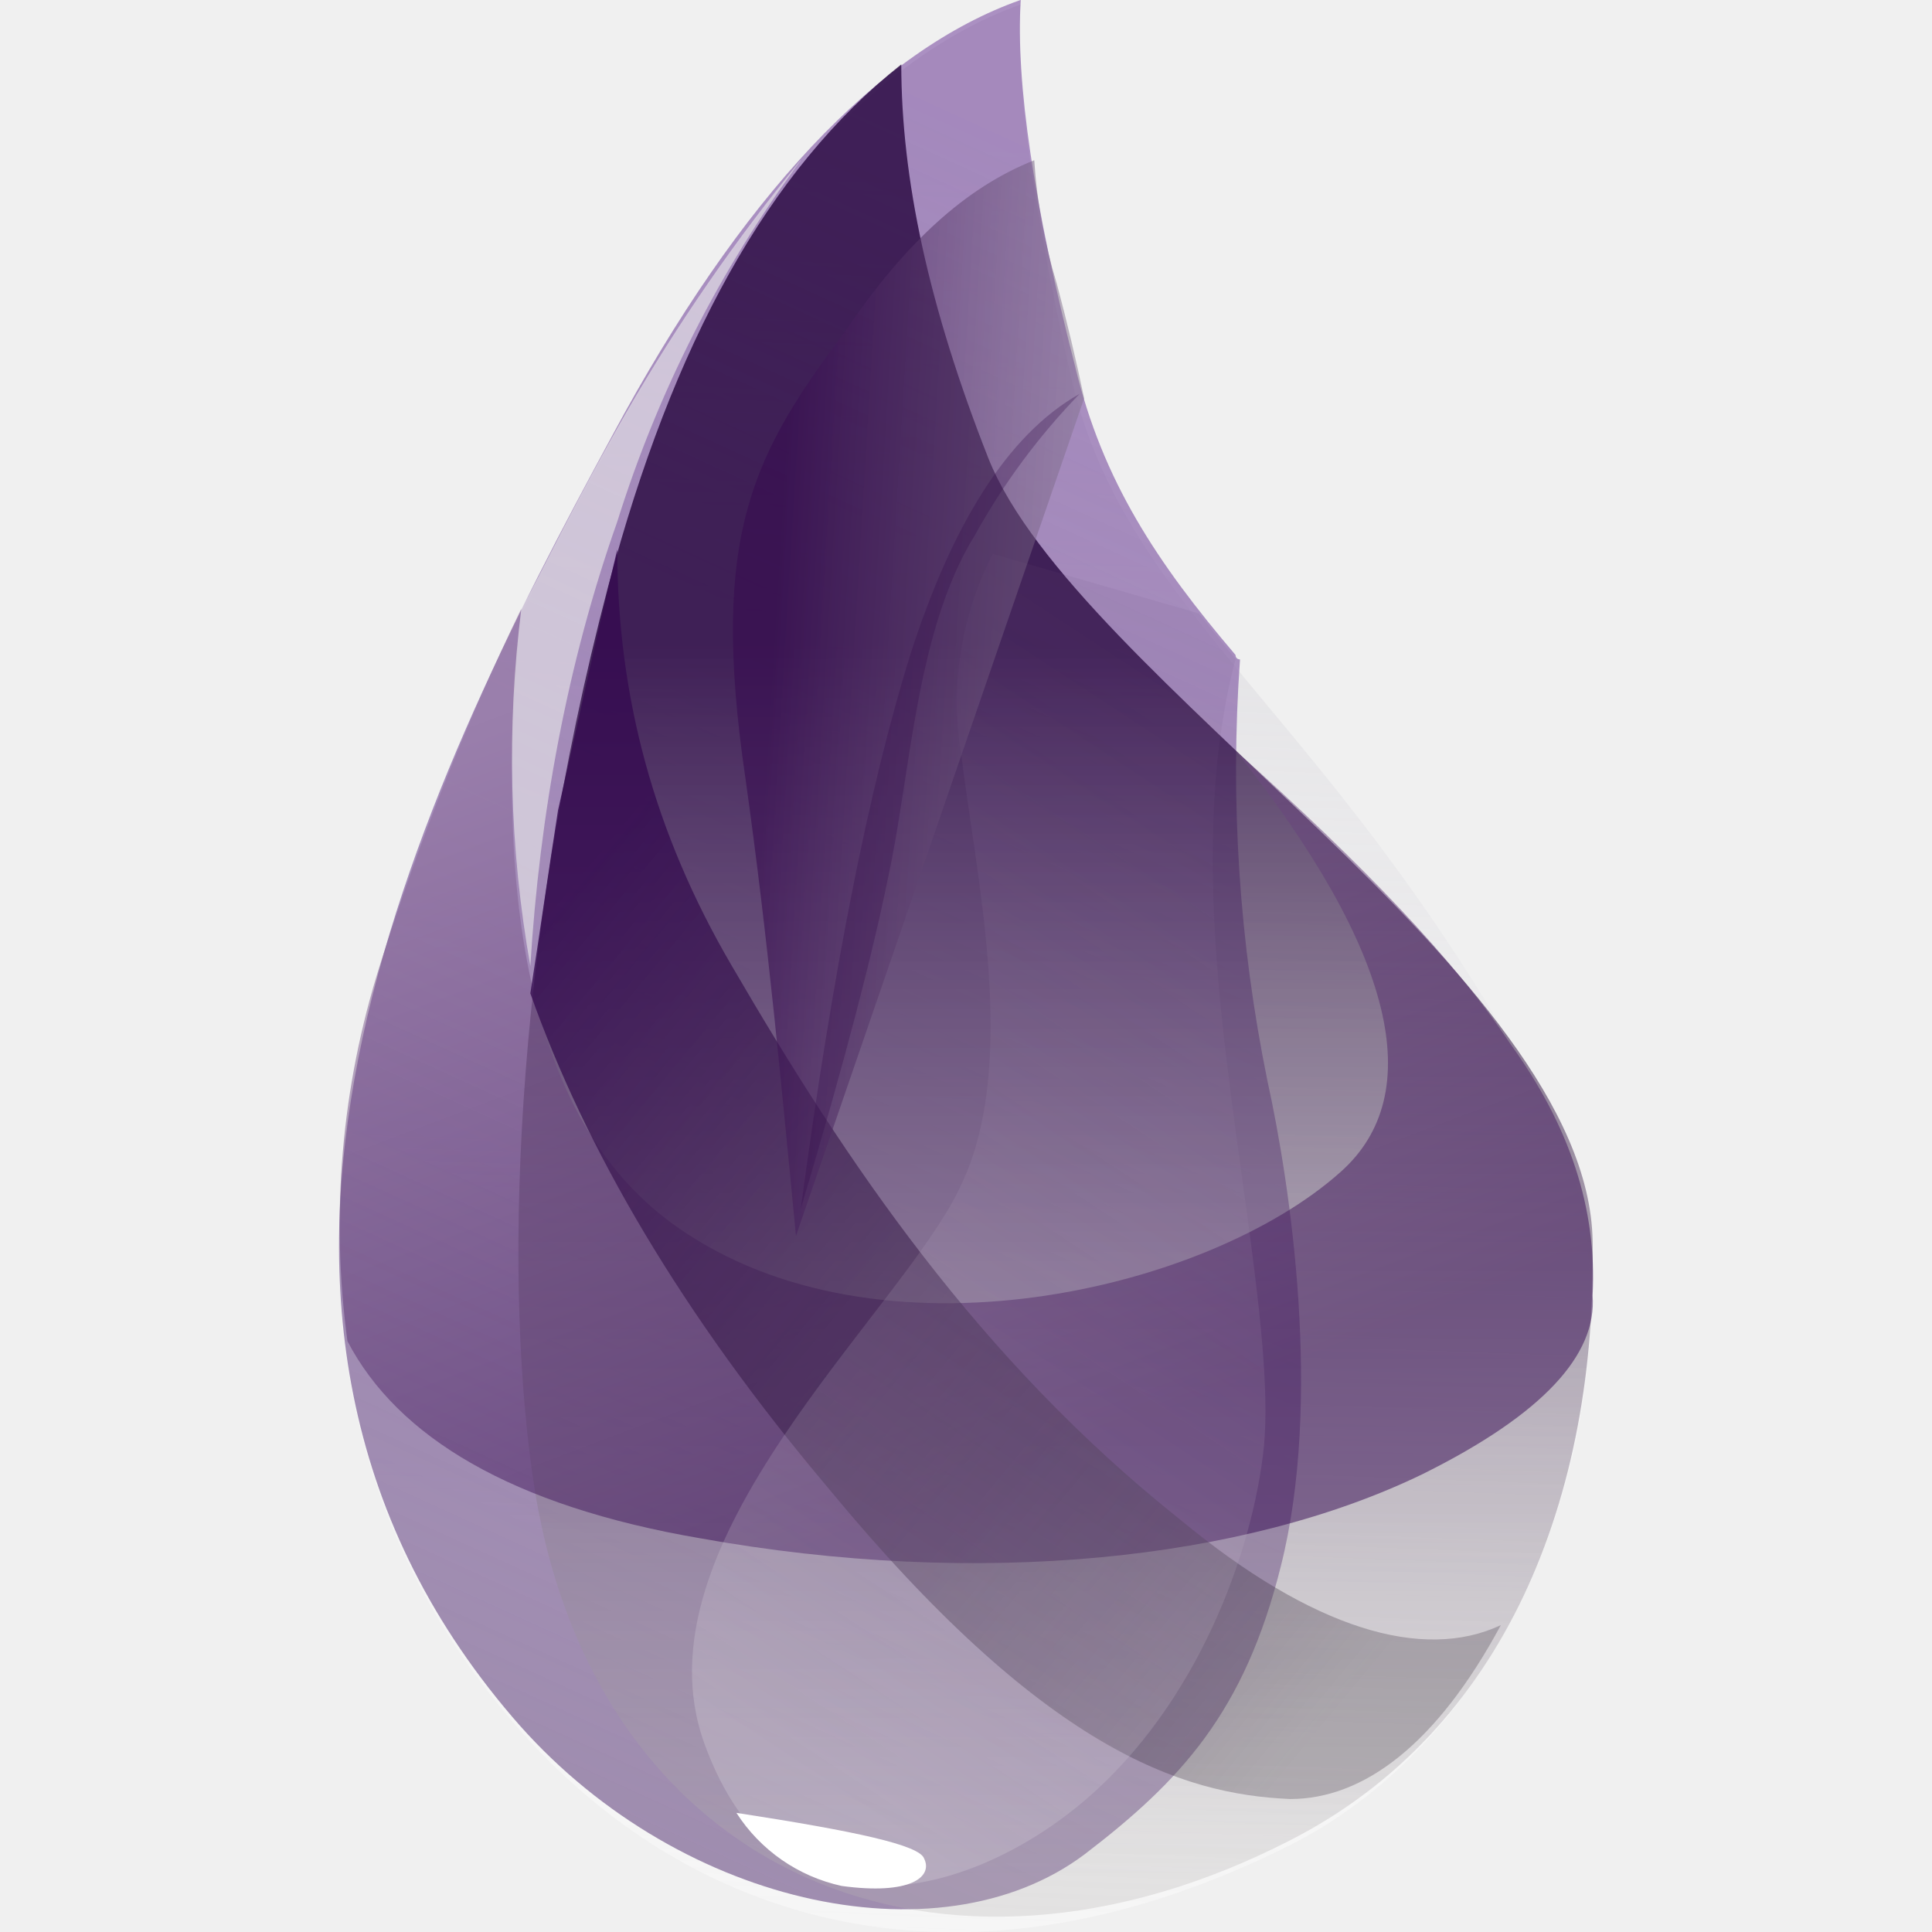
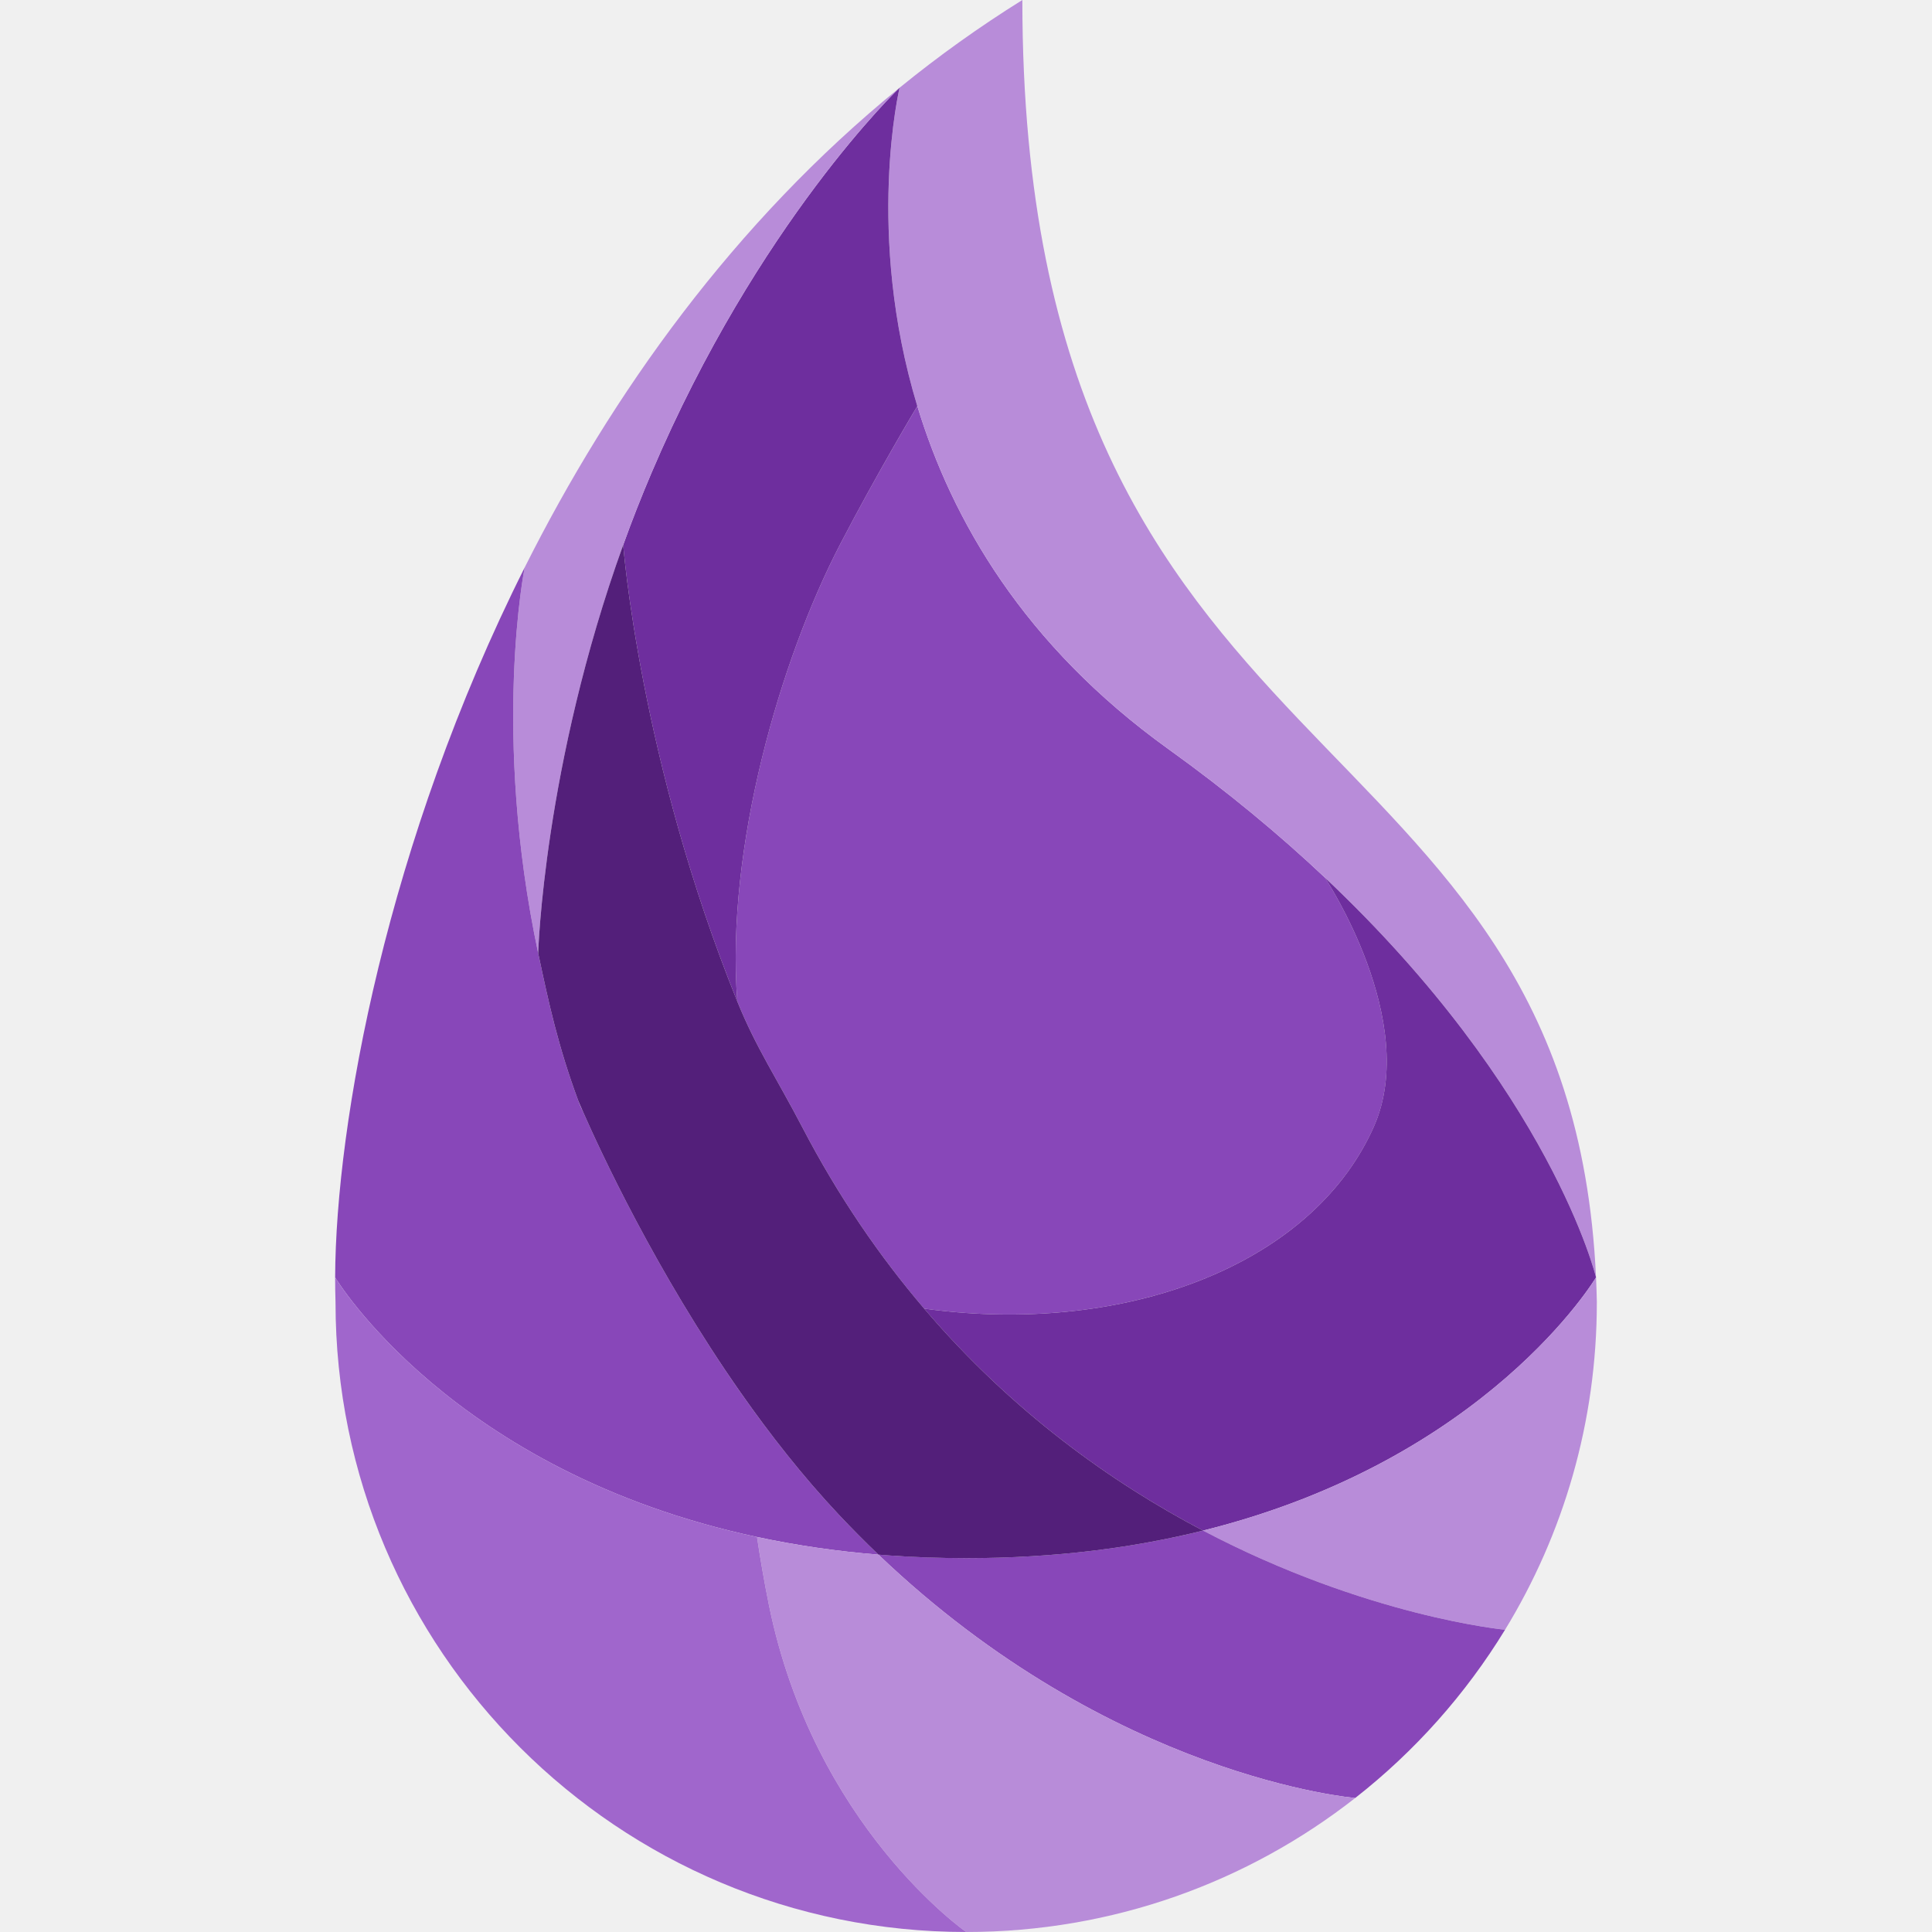
<svg xmlns="http://www.w3.org/2000/svg" fill="none" viewBox="0 0 600 600">
-   <path fill="url(#devicon-elixir-icon-7-a)" fill-rule="evenodd" d="M316.9 1.4c-44.1 15.7-85.3 61.1-126.6 135C129.2 248.9 51 408 159.1 534.6c49.7 58.3 133.6 92.4 241.6 38.4 86.8-44 112.3-170.7 79.6-229C415 221.8 349.6 192 332.5 116.6 321 65.4 315.5 27 316.9 1.4" clip-rule="evenodd" />
-   <path fill="url(#devicon-elixir-icon-8-b)" fill-rule="evenodd" d="M316.9 0C272.8 15.6 230 61.1 190.3 135 129.2 247.5 51 406.7 159.1 533.2c49.7 58.3 132.2 76.8 177.7 42.7 29.8-22.8 49.7-44.1 61-89.6 12.9-51.2 3-118-4.2-150.7a482 482 0 0 1-8.5-130.8s-1.4 0-1.4-1.4c-24.2-28.4-41.3-54-49.8-89.6C321.1 64 315.4 25.6 317 0" clip-rule="evenodd" />
-   <path fill="url(#devicon-elixir-icon-9-c)" fill-rule="evenodd" d="M279.9 20c-41.2 32.6-71 86.6-91 162-29.9 113.7-32.7 219-22.7 281.5C186 582.9 292.7 627 400.7 571.5c66.8-34.1 95.3-106.6 93.9-186.2-1.5-82.5-160.7-174.9-187.7-243.1-18.5-47-27-86.7-27-122.3" clip-rule="evenodd" />
-   <path fill="url(#devicon-elixir-icon-10-d)" fill-rule="evenodd" d="M383.7 233.1c49.7 62.6 59.7 106.7 32.7 130.8-41.3 37-143.6 61.2-206.2 17.1-42.6-29.9-58.3-93.8-48.3-192a818 818 0 0 0-44 111 268 268 0 0 0-10 116.5c15.6 29.9 51.2 51.2 109.4 61.2 86.8 15.6 169.2 7 224.7-20 37-18.4 54-36.9 52.6-55.4 1.4-27-7.1-52.6-25.6-78.2-17-25.6-45.5-55.4-85.3-91" clip-rule="evenodd" />
-   <path fill="url(#devicon-elixir-icon-11-e)" fill-rule="evenodd" d="M191.7 170.6c0 45.5 11.4 88.1 35.6 129.4 35.5 61 76.7 122.2 139.3 172 41.2 34.1 75.4 44 99.5 32.7-19.9 37-42.6 54-65.4 54-34-1.4-76.7-15.6-143.6-96.7-45.5-54-75.3-105.2-92.4-153.5 2.9-18.5 5.7-38.4 8.6-56.9 4.2-18.4 10-45.5 18.4-81" clip-rule="evenodd" />
-   <path fill="url(#devicon-elixir-icon-12-f)" fill-rule="evenodd" d="M298.4 233.1c4.2 37 18.5 96.7 0 135.1C279.9 408 196 479.1 218.8 541.6c22.7 62.6 79.6 48.4 115.1 20 35.6-28.5 54-75.4 58.3-109.5 4.3-32.7-10-96.7-14.2-152.1-2.9-37-1.4-68.3 5.7-95.3l-11.4-14.2-64-18.5a101 101 0 0 0-10 61.1" clip-rule="evenodd" />
-   <path fill="url(#devicon-elixir-icon-13-g)" fill-rule="evenodd" d="M321.1 49.8c-21.3 8.5-39.8 25.5-58.3 52.6-28.4 38.3-42.6 62.5-31.3 139.3 7.2 51.2 11.4 98 15.7 142.1l89.5-260.1a669 669 0 0 0-8.5-35.6 167 167 0 0 1-7-38.3" clip-rule="evenodd" />
-   <path fill="#330A4C" fill-opacity=".3" fill-rule="evenodd" d="M335.3 122.3c-22.7 12.8-39.8 41.2-52.6 81-12.8 41.2-24.1 98-34 172 14.1-47 22.7-81 27-102.3 7-31.3 8.5-76.8 27-106.7a208 208 0 0 1 32.6-44" clip-rule="evenodd" />
-   <path fill="#fff" fill-rule="evenodd" d="M228.7 563c37 5.7 56.9 10 58.3 14.2 2.8 5.7-4.3 11.4-25.6 8.5a52 52 0 0 1-32.7-22.7" clip-rule="evenodd" />
-   <path fill="#EDEDED" fill-opacity=".6" fill-rule="evenodd" d="M248.6 49.8a588 588 0 0 0-54 78.1c-15.6 27-25.6 48.4-32.7 61.2a370 370 0 0 0 2.8 110.9c2.9-47 11.4-93.9 27-138a378 378 0 0 1 57-112.2" clip-rule="evenodd" />
-   <defs>
-     <linearGradient id="devicon-elixir-icon-7-a" x1="305.2" x2="284.3" y1="45.3" y2="600.6" gradientUnits="userSpaceOnUse">
-       <stop stop-color="#D9D8DC" />
-       <stop offset="1" stop-color="#fff" stop-opacity=".4" />
-     </linearGradient>
-     <linearGradient id="devicon-elixir-icon-8-b" x1="297.6" x2="79.5" y1="36.1" y2="514" gradientUnits="userSpaceOnUse">
-       <stop stop-color="#8D67AF" stop-opacity=".7" />
-       <stop offset="1" stop-color="#9F8DAF" />
-     </linearGradient>
-     <linearGradient id="devicon-elixir-icon-9-c" x1="328.2" x2="328.2" y1="200.2" y2="584.7" gradientUnits="userSpaceOnUse">
-       <stop stop-color="#26053D" stop-opacity=".8" />
-       <stop offset="1" stop-color="#B7B4B4" stop-opacity=".3" />
-     </linearGradient>
-     <linearGradient id="devicon-elixir-icon-10-d" x1="184.8" x2="282.6" y1="211.2" y2="470.4" gradientUnits="userSpaceOnUse">
-       <stop stop-color="#91739F" stop-opacity=".5" />
-       <stop offset="1" stop-color="#32054F" stop-opacity=".5" />
-     </linearGradient>
-     <linearGradient id="devicon-elixir-icon-11-e" x1="406" x2="136.9" y1="545.4" y2="322.5" gradientUnits="userSpaceOnUse">
-       <stop stop-color="#463D49" stop-opacity=".3" />
-       <stop offset="1" stop-color="#340A50" stop-opacity=".8" />
-     </linearGradient>
-     <linearGradient id="devicon-elixir-icon-12-f" x1="339.4" x2="149.6" y1="195.9" y2="484.7" gradientUnits="userSpaceOnUse">
-       <stop stop-color="#715383" stop-opacity=".1" />
-       <stop offset="1" stop-color="#F4F4F4" stop-opacity=".2" />
-     </linearGradient>
-     <linearGradient id="devicon-elixir-icon-13-g" x1="370.9" x2="236.5" y1="267.3" y2="259.1" gradientUnits="userSpaceOnUse">
-       <stop stop-color="#A5A1A8" stop-opacity=".4" />
-       <stop offset="1" stop-color="#370C50" stop-opacity=".6" />
-     </linearGradient>
-   </defs>
+   <path fill="#8847B9" d="M411.44 272.52c-13.9-13.1-30-26.55-48.65-39.94-44.82-32.21-67.2-71.17-77.9-106.46 0 0-12.64 21.07-24.07 43.1-18.42 35.52-35.51 94.04-31.84 141.8 5.76 14.25 12.36 24.05 20.1 38.9 11.28 21.67 24.17 40.36 37.92 56.48q6.56.9 13.06 1.36c56.88 4 108.72-17.58 126.6-57.84 14.53-32.76-15.22-77.4-15.22-77.4" />
+   <path fill="#B88CD9" d="M495.66 396.7C487.38 216.93 317.5 247.08 317.5 0q-19.92 12.42-38.12 27.24s-10.77 45.2 5.51 98.88c10.7 35.29 33.1 74.25 77.9 106.45 18.65 13.4 34.76 26.85 48.66 39.95 70.37 66.37 84.22 124.19 84.22 124.19" />
+   <path fill="#6E2E9E" d="M279.37 27.24S235.47 69 202.3 146.91q-4.7 11.04-8.76 22.32s5.14 66.9 35.44 141.79c-3.67-47.75 13.42-106.28 31.84-141.8 11.43-22.03 24.06-43.1 24.06-43.1-16.28-53.69-5.51-98.88-5.51-98.88" />
+   <path fill="#B88CD9" d="M279.37 27.24c-51.47 41.9-89.34 95.05-116.43 149 0 0-10.33 51.26 4.2 119.8 0 0 1.62-58.12 26.4-126.81q4.07-11.28 8.76-22.32C235.47 69 279.37 27.24 279.37 27.24" />
+   <path fill="#8847B9" d="M162.94 176.25c-42.76 85.17-58.67 172.35-58.86 220.46 0 0 36.08 60.33 131.02 80.62q18.68 3.96 37.71 5.48-6.32-6.05-12.32-12.43c-11.12-11.83-21.32-24.83-30.46-37.87-26.25-37.47-43.72-75.33-48.86-87.01-1.14-2.32-1.58-3.66-1.58-3.66-6.3-16.97-9.15-30.21-12.45-45.8-14.53-68.54-4.2-119.8-4.2-119.8" />
+   <path fill="#6E2E9E" d="M373.6 475.34c88.42-21.97 122.06-78.63 122.06-78.63s-13.85-57.82-84.22-124.18c0 0 29.75 44.63 15.21 77.39-17.87 40.26-69.71 61.85-126.6 57.84q-6.54-.46-13.05-1.36c27.43 32.15 58.28 54.06 86.6 68.94" />
+   <path fill="#B88CD9" d="M495.92 404.5q-.08-3.9-.26-7.8s-33.64 56.67-122.05 78.64c50.98 26.78 93.8 30.79 93.8 30.79 18.09-29.62 28.5-64.41 28.5-101.63" />
+   <path fill="#8847B9" d="M373.6 475.34c-21.25 5.28-45.67 8.55-73.54 8.55q-13.65 0-27.25-1.08c72.7 69.41 148.07 75.57 148.07 75.57 18.51-14.5 34.27-32.2 46.53-52.25 0 0-42.82-4.01-93.8-30.8" />
+   <path fill="#B88CD9" d="M272.81 482.8q-19.04-1.5-37.71-5.47c1.13 7.52 2.36 14.56 3.68 21.04C252.76 567.16 300.06 600 300.06 600c45.59 0 87.54-15.55 120.82-41.62 0 0-75.38-6.16-148.07-75.57" />
+   <path fill="#A066CC" d="M104.2 404.5c0 107.97 87.69 195.5 195.86 195.5 0 0-47.3-32.84-61.28-101.63q-2.11-10.47-3.68-21.04c-94.93-20.3-131.02-80.62-131.02-80.62q0 3.9.12 7.79" />
+   <path fill="#531F7A" d="M300.06 483.9c27.88 0 52.3-3.28 73.55-8.56-28.33-14.88-59.18-36.79-86.6-68.94-13.76-16.12-26.65-34.81-37.93-56.48-7.74-14.85-14.34-24.65-20.1-38.9-30.3-74.9-35.44-141.8-35.44-141.8-24.78 68.7-26.4 126.82-26.4 126.82 3.3 15.58 6.16 28.82 12.45 45.8 0 0 .53 1.3 1.58 3.66 5.14 11.68 22.6 49.54 48.86 87 9.14 13.05 19.34 26.05 30.46 37.88q6 6.38 12.32 12.43l3.86.29q11.26.79 23.4.8" />
</svg>
